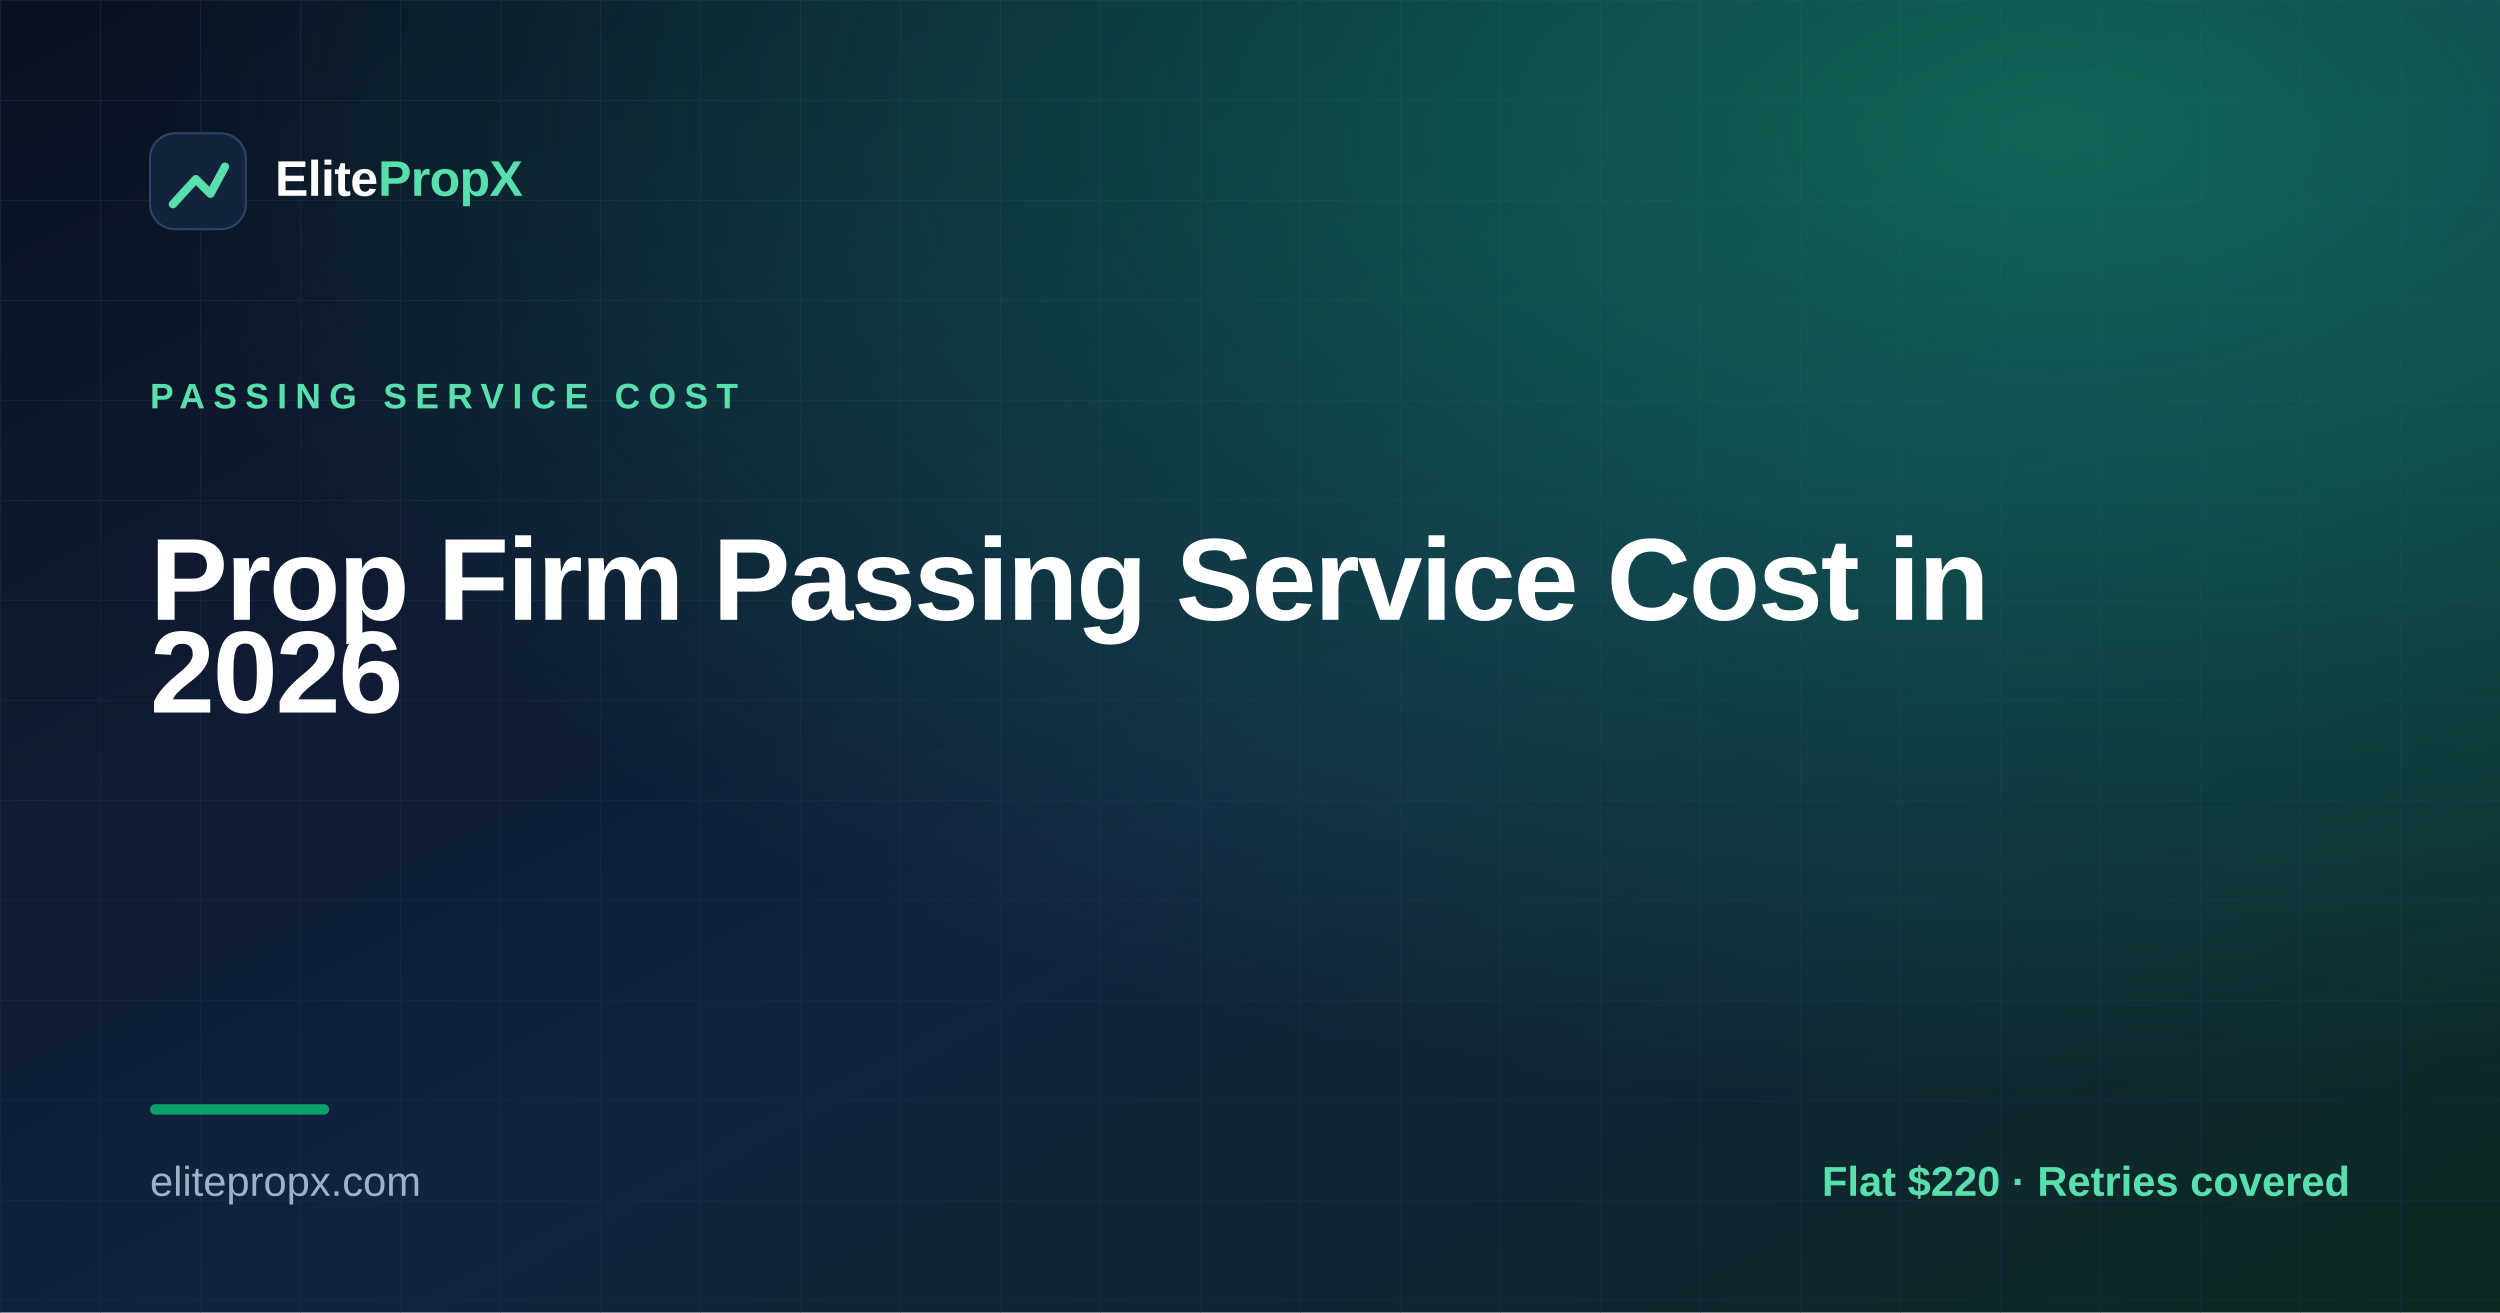
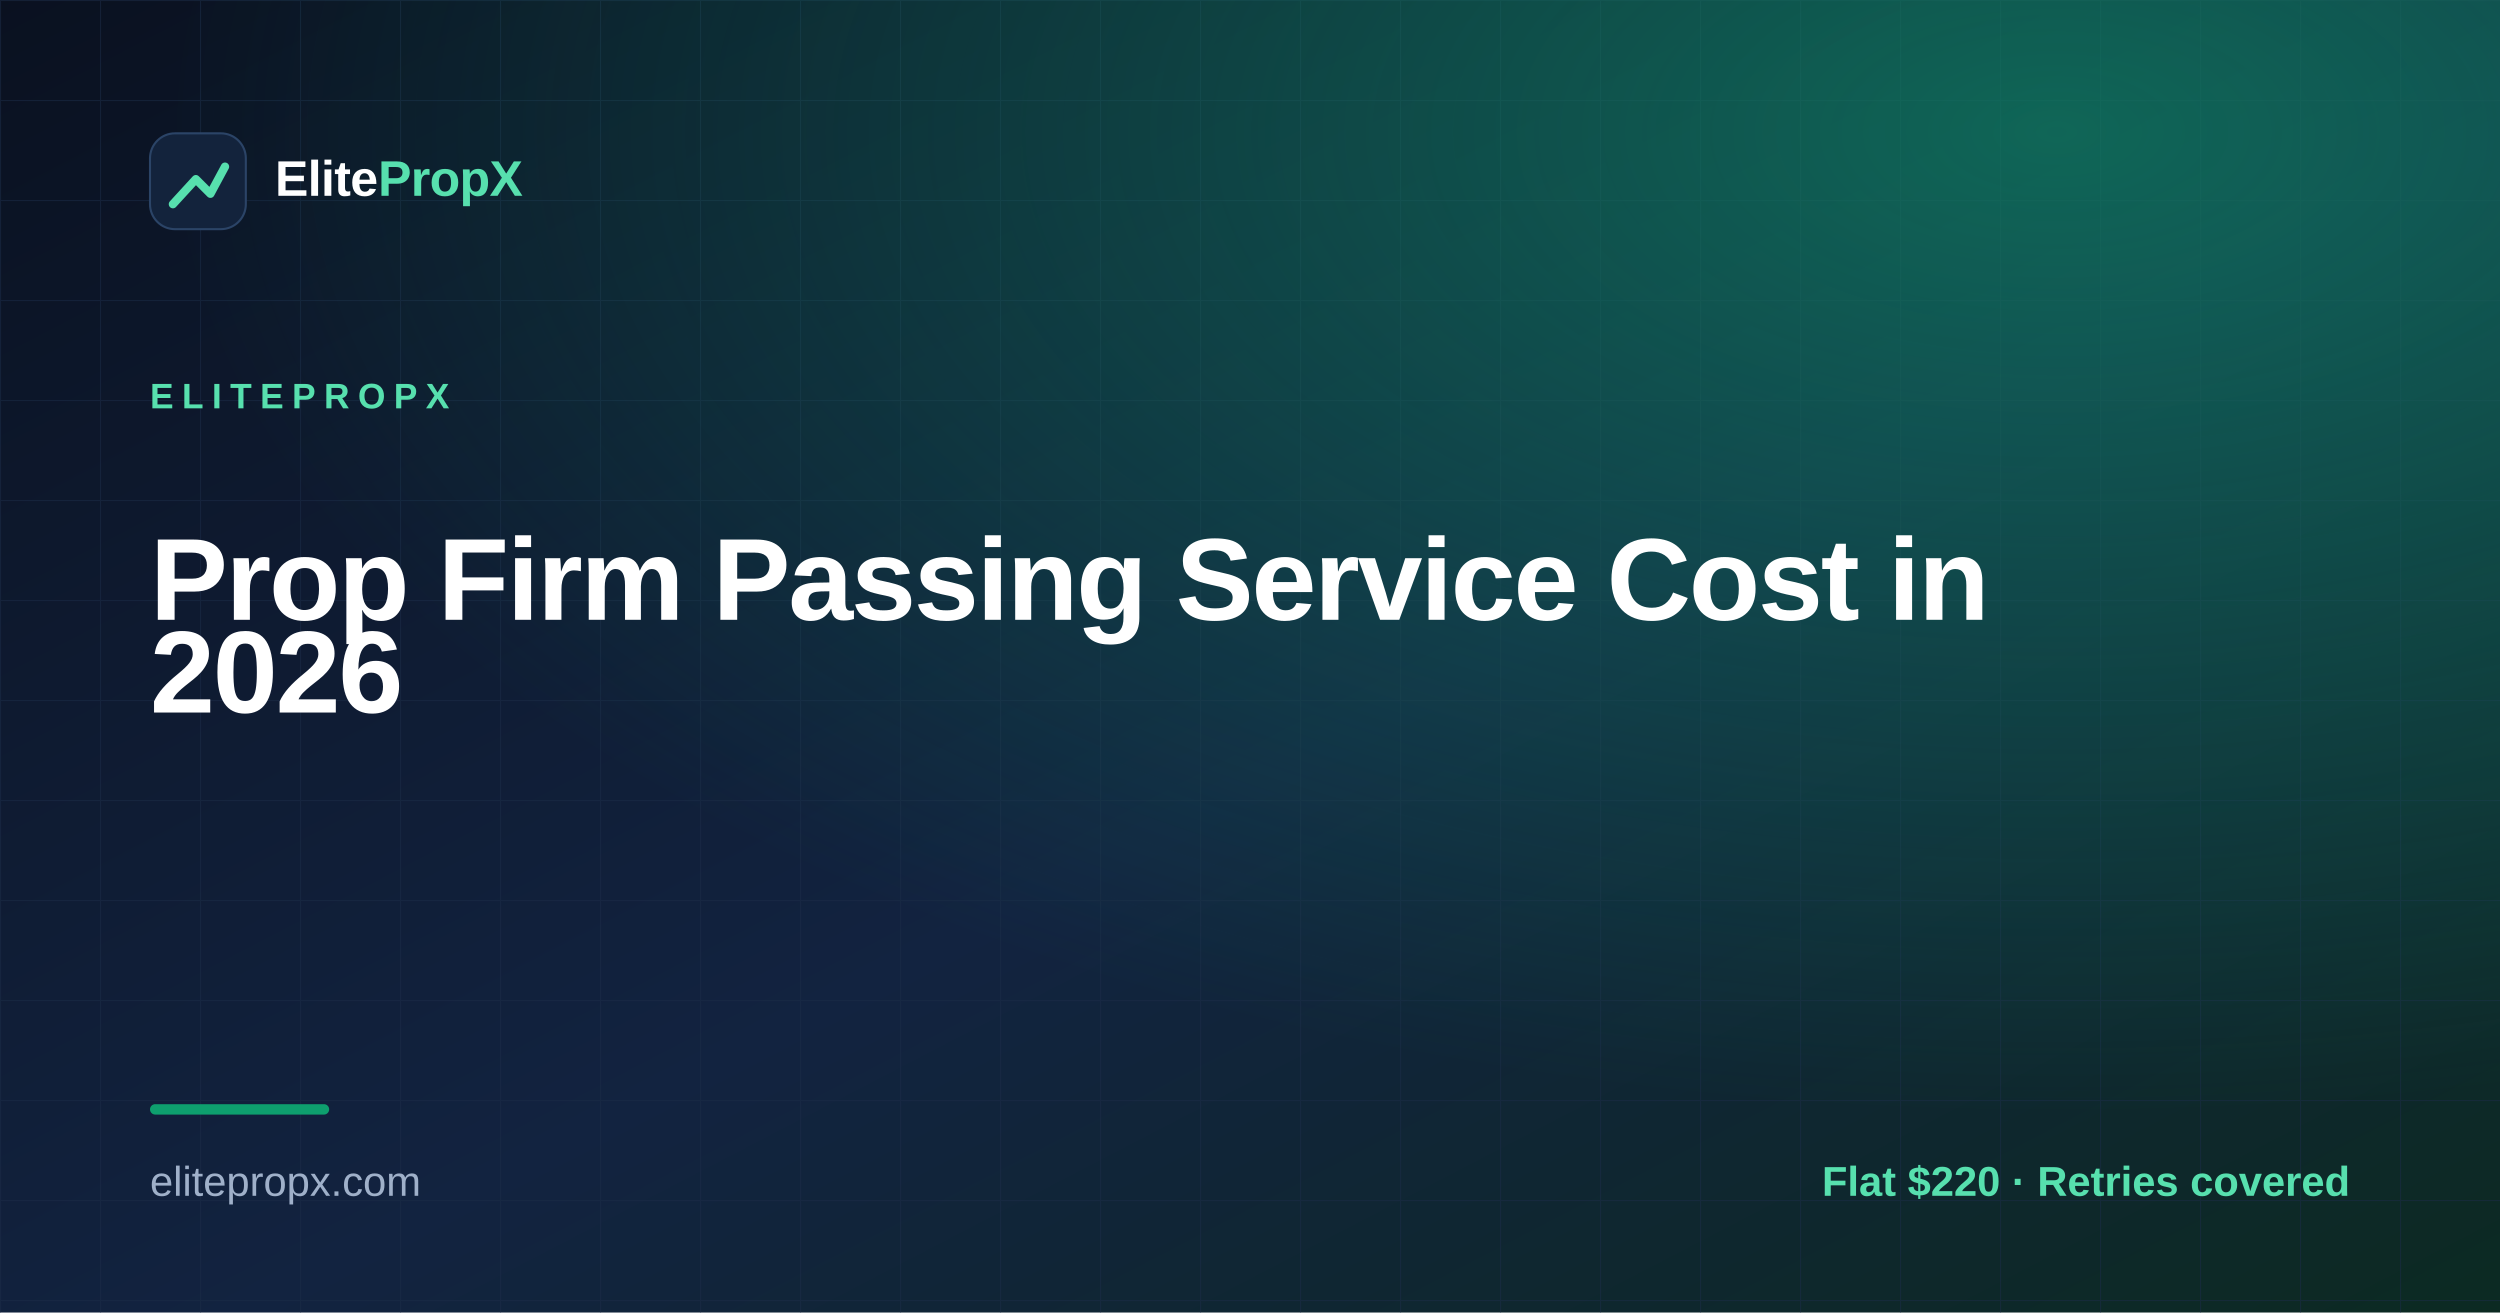
<svg xmlns="http://www.w3.org/2000/svg" width="1200" height="630" viewBox="0 0 1200 630" role="img" aria-label="Prop Firm Passing Service Cost in 2026" font-family="Arial, Helvetica, 'Segoe UI', sans-serif">
  <defs>
    <linearGradient id="bg" x1="0" y1="0" x2="1" y2="1">
      <stop offset="0" stop-color="#0a1120" />
      <stop offset="0.55" stop-color="#122340" />
      <stop offset="1" stop-color="#0c2a22" />
    </linearGradient>
    <radialGradient id="glow" cx="0.82" cy="0.1" r="0.75">
      <stop offset="0" stop-color="#0e9f6e" stop-opacity="0.55" />
      <stop offset="1" stop-color="#0e9f6e" stop-opacity="0" />
    </radialGradient>
    <pattern id="ogg" width="48" height="48" patternUnits="userSpaceOnUse">
      <path d="M 48 0 L 0 0 0 48" fill="none" stroke="#1b2c47" stroke-width="1" />
    </pattern>
  </defs>
  <rect width="1200" height="630" fill="url(#bg)" />
  <rect width="1200" height="630" fill="url(#ogg)" opacity="0.55" />
  <rect width="1200" height="630" fill="url(#glow)" />
  <g transform="translate(72,64)">
    <rect width="46" height="46" rx="12" fill="#13233c" stroke="#2b4467" />
    <path d="M11 34 L22 22 L29 29 L36 16" fill="none" stroke="#57e0ae" stroke-width="4" stroke-linecap="round" stroke-linejoin="round" />
  </g>
  <text x="132" y="94" font-family="Arial, Helvetica, 'Segoe UI', sans-serif" font-size="24" font-weight="800" fill="#ffffff" letter-spacing="-0.3">Elite<tspan fill="#57e0ae">PropX</tspan>
  </text>
-   <text x="72" y="196" font-family="Arial, Helvetica, 'Segoe UI', sans-serif" font-size="17" font-weight="800" fill="#57e0ae" letter-spacing="4">PASSING SERVICE COST</text>
+   <text x="72" y="196" font-family="Arial, Helvetica, 'Segoe UI', sans-serif" font-size="17" font-weight="800" fill="#57e0ae" letter-spacing="4">ELITEPROPX</text>
  <text x="72" y="297.52" font-family="Arial, Helvetica, 'Segoe UI', sans-serif" font-size="56" font-weight="800" fill="#ffffff" letter-spacing="-1">Prop Firm Passing Service Cost in</text>
  <text x="72" y="342" font-family="Arial, Helvetica, 'Segoe UI', sans-serif" font-size="56" font-weight="800" fill="#ffffff" letter-spacing="-1">2026</text>
  <rect x="72" y="530" width="86" height="5" rx="2.5" fill="#0e9f6e" />
  <text x="72" y="574" font-family="Arial, Helvetica, 'Segoe UI', sans-serif" font-size="20" fill="#9fb0c9">elitepropx.com</text>
  <text x="1128" y="574" font-family="Arial, Helvetica, 'Segoe UI', sans-serif" font-size="20" font-weight="700" fill="#57e0ae" text-anchor="end">Flat $220 · Retries covered</text>
</svg>
